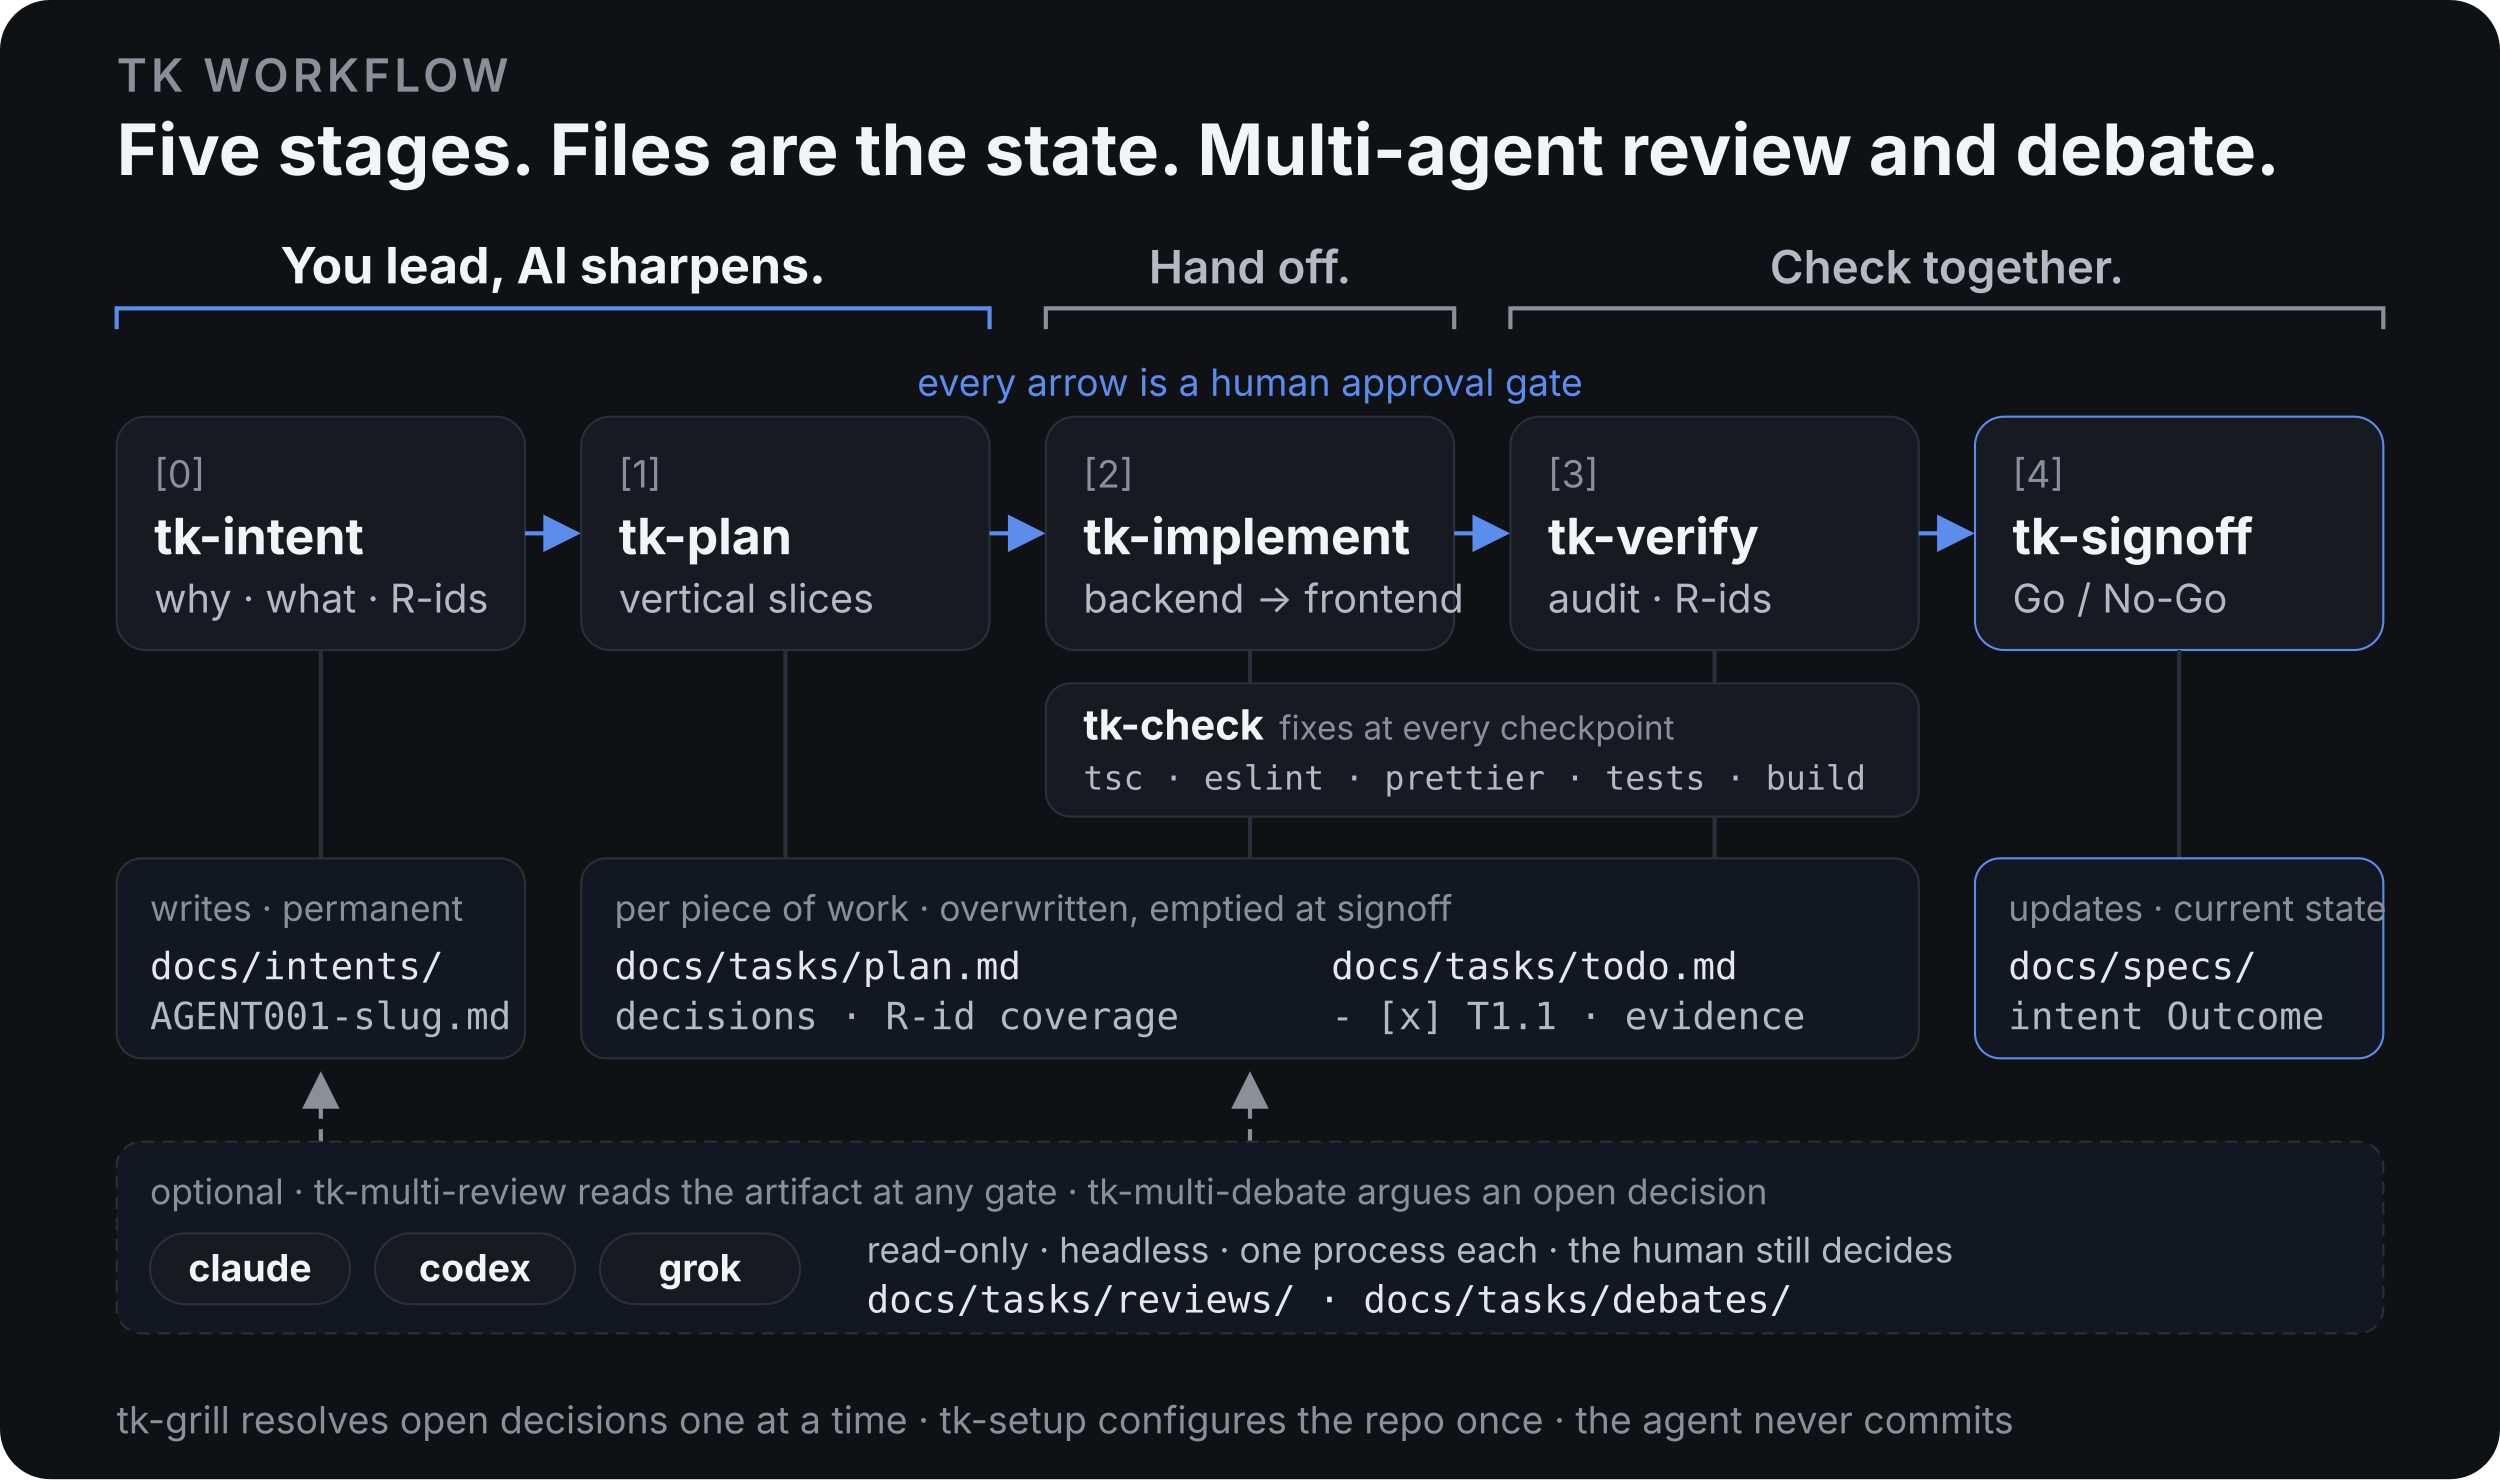
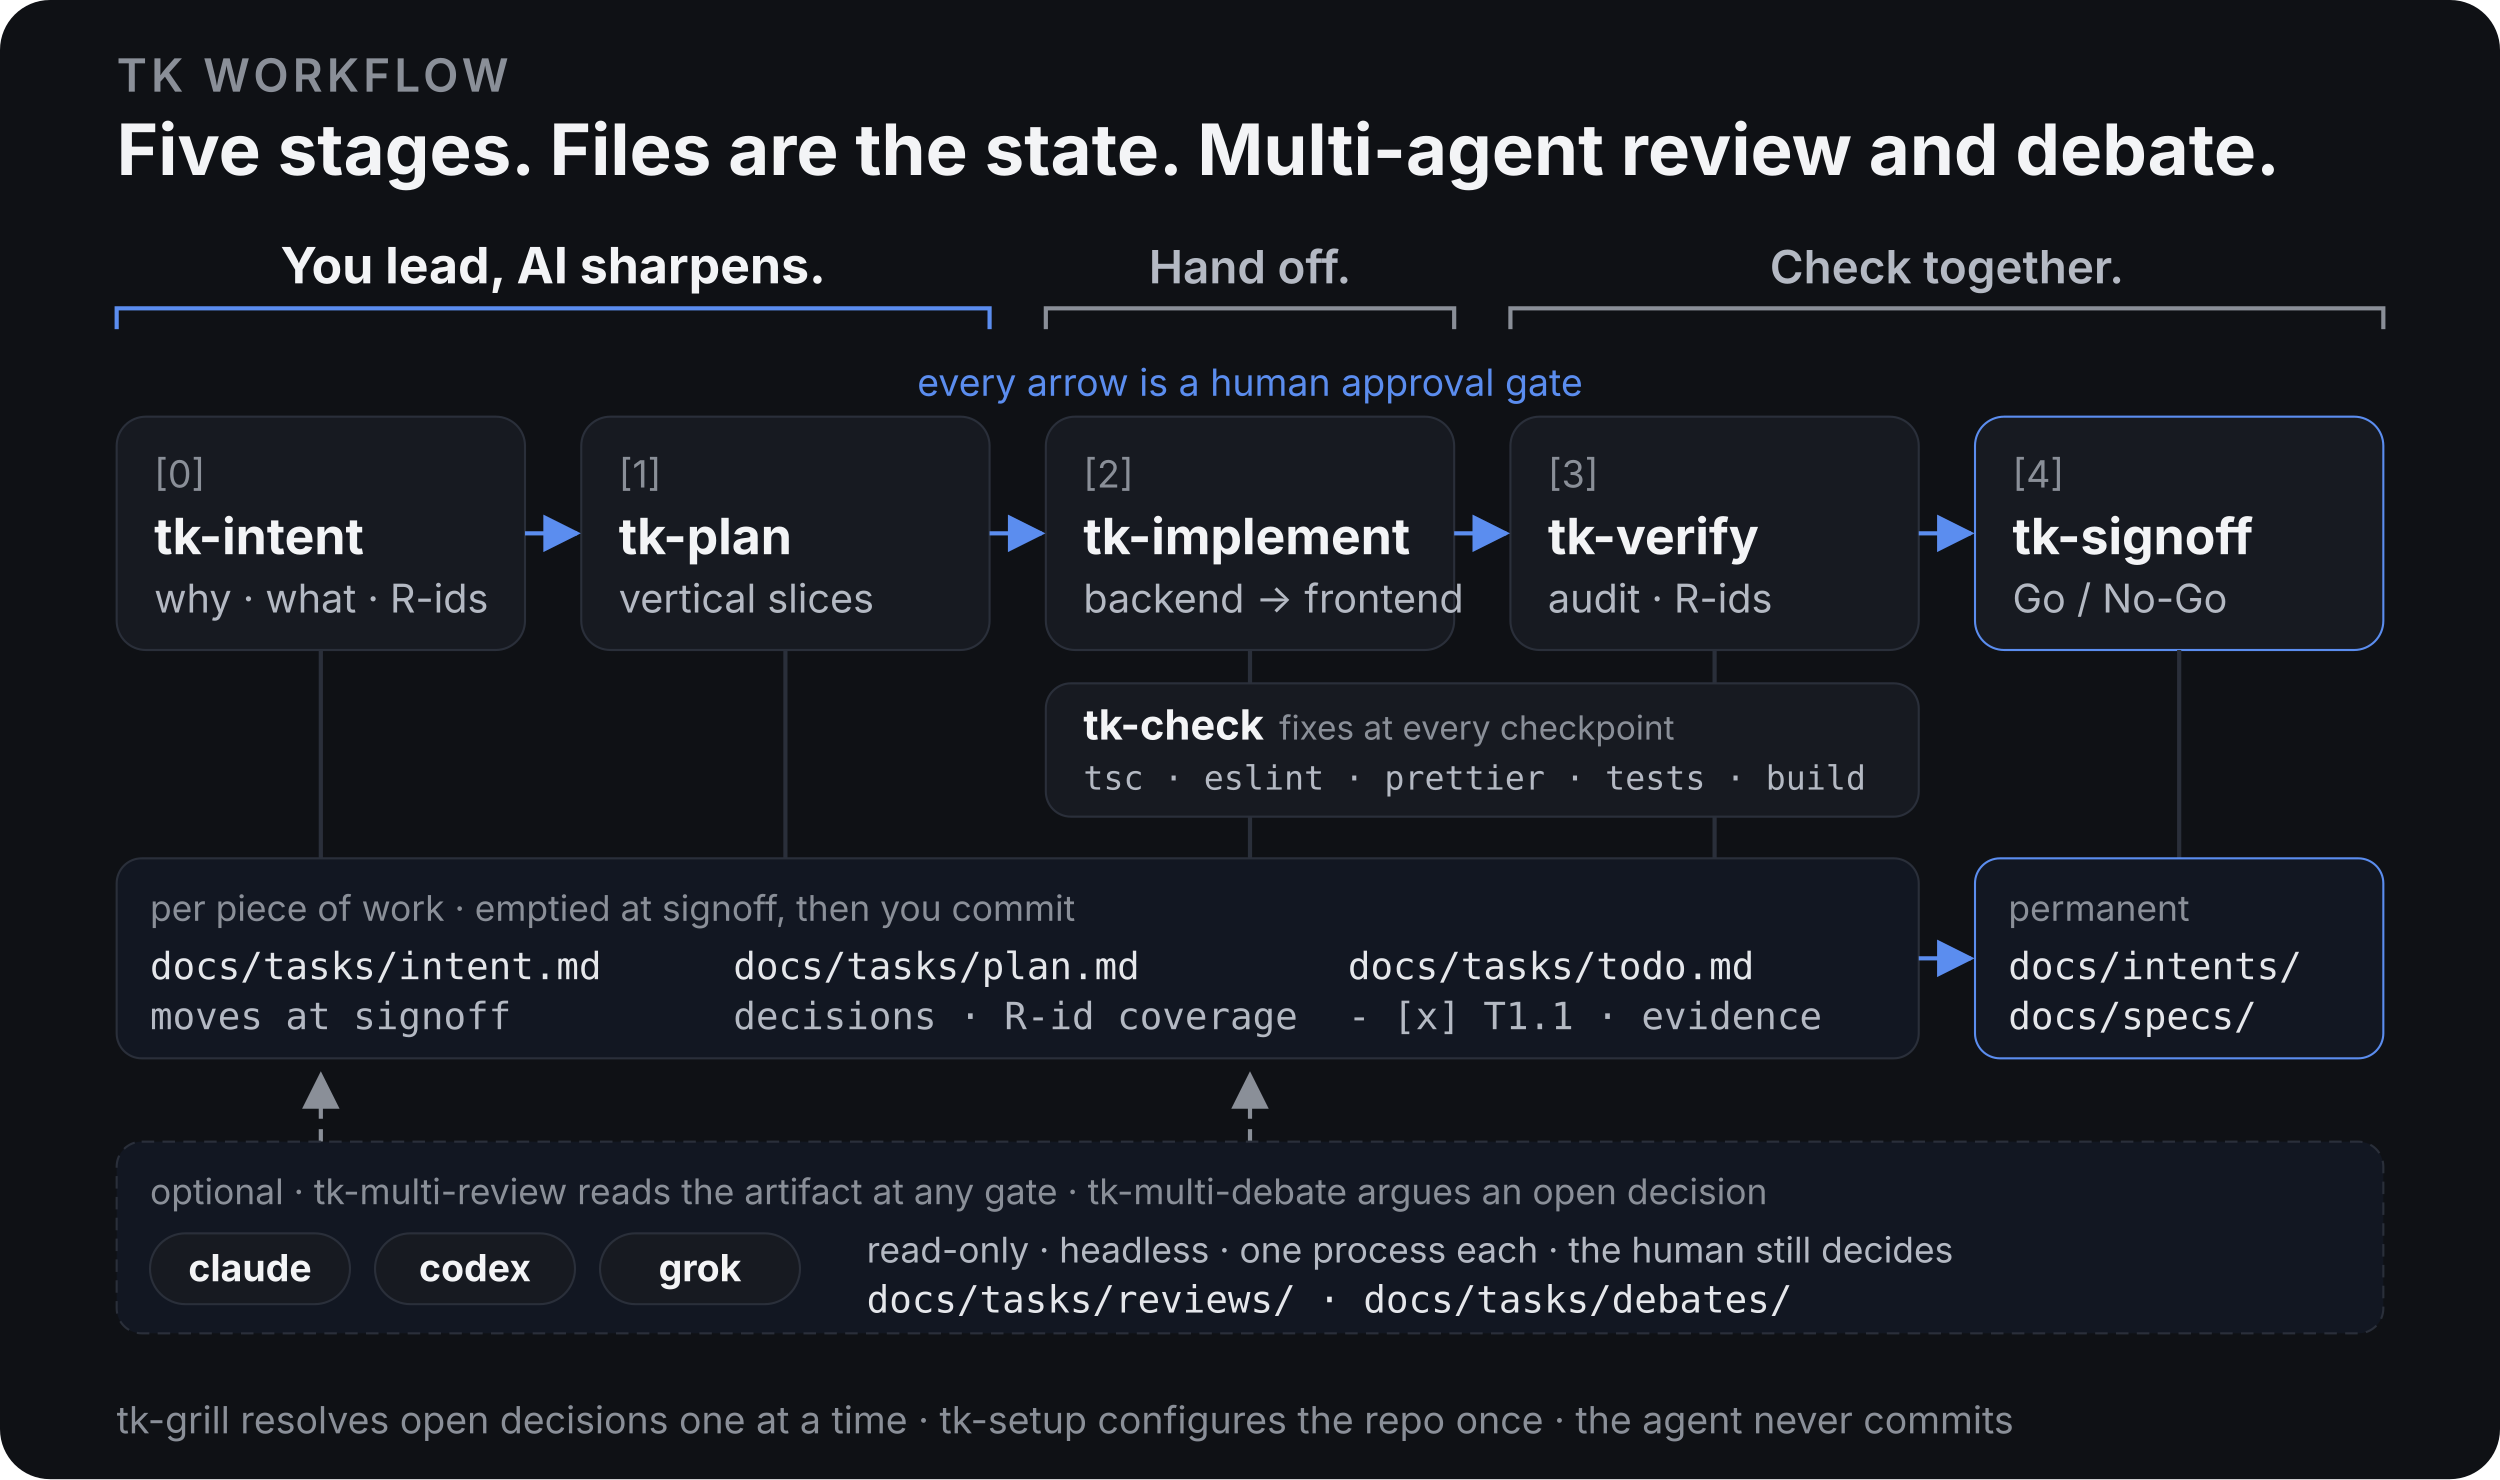
<svg xmlns="http://www.w3.org/2000/svg" width="1200" height="710" viewBox="0 0 1200 710" role="img" aria-labelledby="title desc">
  <defs>
    <marker id="arrow" viewBox="0 0 10 10" refX="9" refY="5" markerWidth="9" markerHeight="9" orient="auto-start-reverse">
      <path d="M0,0 L10,5 L0,10 z" fill="#5b8def" />
    </marker>
    <marker id="arrow-dim" viewBox="0 0 10 10" refX="9" refY="5" markerWidth="9" markerHeight="9" orient="auto-start-reverse">
      <path d="M0,0 L10,5 L0,10 z" fill="#8a8f98" />
    </marker>
  </defs>
  <rect width="1200" height="710" rx="24" fill="#0f1115" />
  <g id="header" transform="translate(56 44)">
    <text x="0" y="0" font-family="-apple-system, BlinkMacSystemFont, 'Segoe UI', 'Pretendard', sans-serif" font-size="22" font-weight="600" fill="#8a8f98" letter-spacing="2">TK WORKFLOW</text>
    <text x="0" y="40" font-family="-apple-system, BlinkMacSystemFont, 'Segoe UI', 'Pretendard', sans-serif" font-size="34" font-weight="700" fill="#f3f4f6">Five stages. Files are the state. Multi-agent review and debate.</text>
  </g>
  <g id="phases" font-family="-apple-system, BlinkMacSystemFont, 'Segoe UI', 'Pretendard', sans-serif">
    <path d="M56,158 L56,148 L475,148 L475,158" fill="none" stroke="#5b8def" stroke-width="2" />
    <path d="M502,158 L502,148 L698,148 L698,158" fill="none" stroke="#8a8f98" stroke-width="2" />
    <path d="M725,158 L725,148 L1144,148 L1144,158" fill="none" stroke="#8a8f98" stroke-width="2" />
    <text x="265.5" y="136" text-anchor="middle" font-size="24" font-weight="700" fill="#f3f4f6">You lead, AI sharpens.</text>
    <text x="600" y="136" text-anchor="middle" font-size="22" font-weight="600" fill="#b4b9c3">Hand off.</text>
    <text x="934.5" y="136" text-anchor="middle" font-size="22" font-weight="600" fill="#b4b9c3">Check together.</text>
  </g>
  <g id="flow" transform="translate(0 70)">
    <g id="stages" font-family="-apple-system, BlinkMacSystemFont, 'Segoe UI', 'Pretendard', sans-serif">
      <g transform="translate(56 130)">
        <rect width="196" height="112" rx="14" fill="#171a21" stroke="#2a2f3a" />
        <text x="18" y="34" font-size="18" fill="#8a8f98">[0]</text>
        <text x="18" y="66" font-size="24" font-weight="700" fill="#f3f4f6">tk-intent</text>
        <text x="18" y="94" font-size="19" fill="#b4b9c3">why · what · R-ids</text>
      </g>
      <g transform="translate(279 130)">
        <rect width="196" height="112" rx="14" fill="#171a21" stroke="#2a2f3a" />
        <text x="18" y="34" font-size="18" fill="#8a8f98">[1]</text>
        <text x="18" y="66" font-size="24" font-weight="700" fill="#f3f4f6">tk-plan</text>
        <text x="18" y="94" font-size="19" fill="#b4b9c3">vertical slices</text>
      </g>
      <g transform="translate(502 130)">
        <rect width="196" height="112" rx="14" fill="#171a21" stroke="#2a2f3a" />
        <text x="18" y="34" font-size="18" fill="#8a8f98">[2]</text>
        <text x="18" y="66" font-size="24" font-weight="700" fill="#f3f4f6">tk-implement</text>
        <text x="18" y="94" font-size="19" fill="#b4b9c3">backend → frontend</text>
      </g>
      <g transform="translate(725 130)">
        <rect width="196" height="112" rx="14" fill="#171a21" stroke="#2a2f3a" />
        <text x="18" y="34" font-size="18" fill="#8a8f98">[3]</text>
        <text x="18" y="66" font-size="24" font-weight="700" fill="#f3f4f6">tk-verify</text>
        <text x="18" y="94" font-size="19" fill="#b4b9c3">audit · R-ids</text>
      </g>
      <g transform="translate(948 130)">
        <rect width="196" height="112" rx="14" fill="#171a21" stroke="#5b8def" />
        <text x="18" y="34" font-size="18" fill="#8a8f98">[4]</text>
        <text x="18" y="66" font-size="24" font-weight="700" fill="#f3f4f6">tk-signoff</text>
        <text x="18" y="94" font-size="19" fill="#b4b9c3">Go / No-Go</text>
      </g>
      <g stroke="#5b8def" stroke-width="2" fill="none">
        <line x1="252" y1="186" x2="277" y2="186" marker-end="url(#arrow)" />
        <line x1="475" y1="186" x2="500" y2="186" marker-end="url(#arrow)" />
        <line x1="698" y1="186" x2="723" y2="186" marker-end="url(#arrow)" />
        <line x1="921" y1="186" x2="946" y2="186" marker-end="url(#arrow)" />
      </g>
      <text x="600" y="120" text-anchor="middle" font-size="18" fill="#5b8def">every arrow is a human approval gate</text>
    </g>
    <g id="artifacts" font-family="ui-monospace, SFMono-Regular, Menlo, Consolas, monospace" font-size="18">
      <g stroke="#2a2f3a" stroke-width="2">
        <line x1="154" y1="242" x2="154" y2="342" />
        <line x1="377" y1="242" x2="377" y2="342" />
        <line x1="600" y1="242" x2="600" y2="258" />
        <line x1="823" y1="242" x2="823" y2="258" />
        <line x1="600" y1="322" x2="600" y2="342" />
        <line x1="823" y1="322" x2="823" y2="342" />
        <line x1="1046" y1="242" x2="1046" y2="342" />
      </g>
      <g transform="translate(502 258)">
        <rect width="419" height="64" rx="12" fill="#171a21" stroke="#2a2f3a" />
        <text x="18" y="27" font-family="-apple-system, BlinkMacSystemFont, 'Segoe UI', 'Pretendard', sans-serif" font-size="20" font-weight="700" fill="#f3f4f6">tk-check</text>
        <text x="112" y="27" font-family="-apple-system, BlinkMacSystemFont, 'Segoe UI', 'Pretendard', sans-serif" font-size="16" fill="#8a8f98">fixes at every checkpoint</text>
        <text x="18" y="51" font-size="16" fill="#b4b9c3">tsc · eslint · prettier · tests · build</text>
      </g>
      <g transform="translate(56 342)">
-         <rect width="196" height="96" rx="12" fill="#121722" stroke="#2a2f3a" />
-         <text x="16" y="30" fill="#8a8f98" font-size="17" font-family="-apple-system, BlinkMacSystemFont, 'Segoe UI', sans-serif">writes · permanent</text>
-         <text x="16" y="58" fill="#e5e7eb">docs/intents/</text>
-         <text x="16" y="82" fill="#b4b9c3">AGENT001-slug.md</text>
+         <rect width="865" height="96" rx="12" fill="#121722" stroke="#2a2f3a" />
+         <text x="16" y="30" fill="#8a8f98" font-size="17" font-family="-apple-system, BlinkMacSystemFont, 'Segoe UI', sans-serif">per piece of work · emptied at signoff, then you commit</text>
+         <text x="16" y="58" fill="#e5e7eb">docs/tasks/intent.md</text>
+         <text x="16" y="82" fill="#b4b9c3">moves at signoff</text>
+         <text x="296" y="58" fill="#e5e7eb">docs/tasks/plan.md</text>
+         <text x="296" y="82" fill="#b4b9c3">decisions · R-id coverage</text>
+         <text x="591" y="58" fill="#e5e7eb">docs/tasks/todo.md</text>
+         <text x="591" y="82" fill="#b4b9c3">- [x] T1.1 · evidence</text>
      </g>
-       <g transform="translate(279 342)">
-         <rect width="642" height="96" rx="12" fill="#121722" stroke="#2a2f3a" />
-         <text x="16" y="30" fill="#8a8f98" font-size="17" font-family="-apple-system, BlinkMacSystemFont, 'Segoe UI', sans-serif">per piece of work · overwritten, emptied at signoff</text>
-         <text x="16" y="58" fill="#e5e7eb">docs/tasks/plan.md</text>
-         <text x="16" y="82" fill="#b4b9c3">decisions · R-id coverage</text>
-         <text x="360" y="58" fill="#e5e7eb">docs/tasks/todo.md</text>
-         <text x="360" y="82" fill="#b4b9c3">- [x] T1.1 · evidence</text>
-       </g>
+       <line x1="921" y1="390" x2="946" y2="390" stroke="#5b8def" stroke-width="2" marker-end="url(#arrow)" />
      <g transform="translate(948 342)">
        <rect width="196" height="96" rx="12" fill="#121722" stroke="#5b8def" />
-         <text x="16" y="30" fill="#8a8f98" font-size="17" font-family="-apple-system, BlinkMacSystemFont, 'Segoe UI', sans-serif">updates · current state</text>
-         <text x="16" y="58" fill="#e5e7eb">docs/specs/</text>
-         <text x="16" y="82" fill="#b4b9c3">intent Outcome</text>
+         <text x="16" y="30" fill="#8a8f98" font-size="17" font-family="-apple-system, BlinkMacSystemFont, 'Segoe UI', sans-serif">permanent</text>
+         <text x="16" y="58" fill="#e5e7eb">docs/intents/</text>
+         <text x="16" y="82" fill="#e5e7eb">docs/specs/</text>
      </g>
    </g>
    <g id="peers" font-family="-apple-system, BlinkMacSystemFont, 'Segoe UI', 'Pretendard', sans-serif">
      <g stroke="#8a8f98" stroke-width="2" stroke-dasharray="6 5" fill="none" marker-end="url(#arrow-dim)">
        <path d="M154,478 L154,446" />
        <path d="M600,478 L600,446" />
      </g>
      <g transform="translate(56 478)">
        <rect width="1088" height="92" rx="12" fill="#121722" stroke="#2a2f3a" stroke-dasharray="6 4" />
        <text x="16" y="30" font-size="17" fill="#8a8f98">optional · tk-multi-review reads the artifact at any gate · tk-multi-debate argues an open decision</text>
        <g transform="translate(16 44)">
          <rect width="96" height="34" rx="17" fill="#171a21" stroke="#2a2f3a" />
          <text x="48" y="23" text-anchor="middle" font-size="18" font-weight="700" fill="#f3f4f6">claude</text>
        </g>
        <g transform="translate(124 44)">
          <rect width="96" height="34" rx="17" fill="#171a21" stroke="#2a2f3a" />
          <text x="48" y="23" text-anchor="middle" font-size="18" font-weight="700" fill="#f3f4f6">codex</text>
        </g>
        <g transform="translate(232 44)">
          <rect width="96" height="34" rx="17" fill="#171a21" stroke="#2a2f3a" />
          <text x="48" y="23" text-anchor="middle" font-size="18" font-weight="700" fill="#f3f4f6">grok</text>
        </g>
        <text x="360" y="58" font-size="17" fill="#b4b9c3">read-only · headless · one process each · the human still decides</text>
        <text x="360" y="82" font-family="ui-monospace, SFMono-Regular, Menlo, Consolas, monospace" font-size="18" fill="#e5e7eb">docs/tasks/reviews/ · docs/tasks/debates/</text>
      </g>
    </g>
    <text x="56" y="618" font-family="-apple-system, BlinkMacSystemFont, 'Segoe UI', 'Pretendard', sans-serif" font-size="18" fill="#8a8f98">tk-grill resolves open decisions one at a time · tk-setup configures the repo once · the agent never commits</text>
  </g>
</svg>
